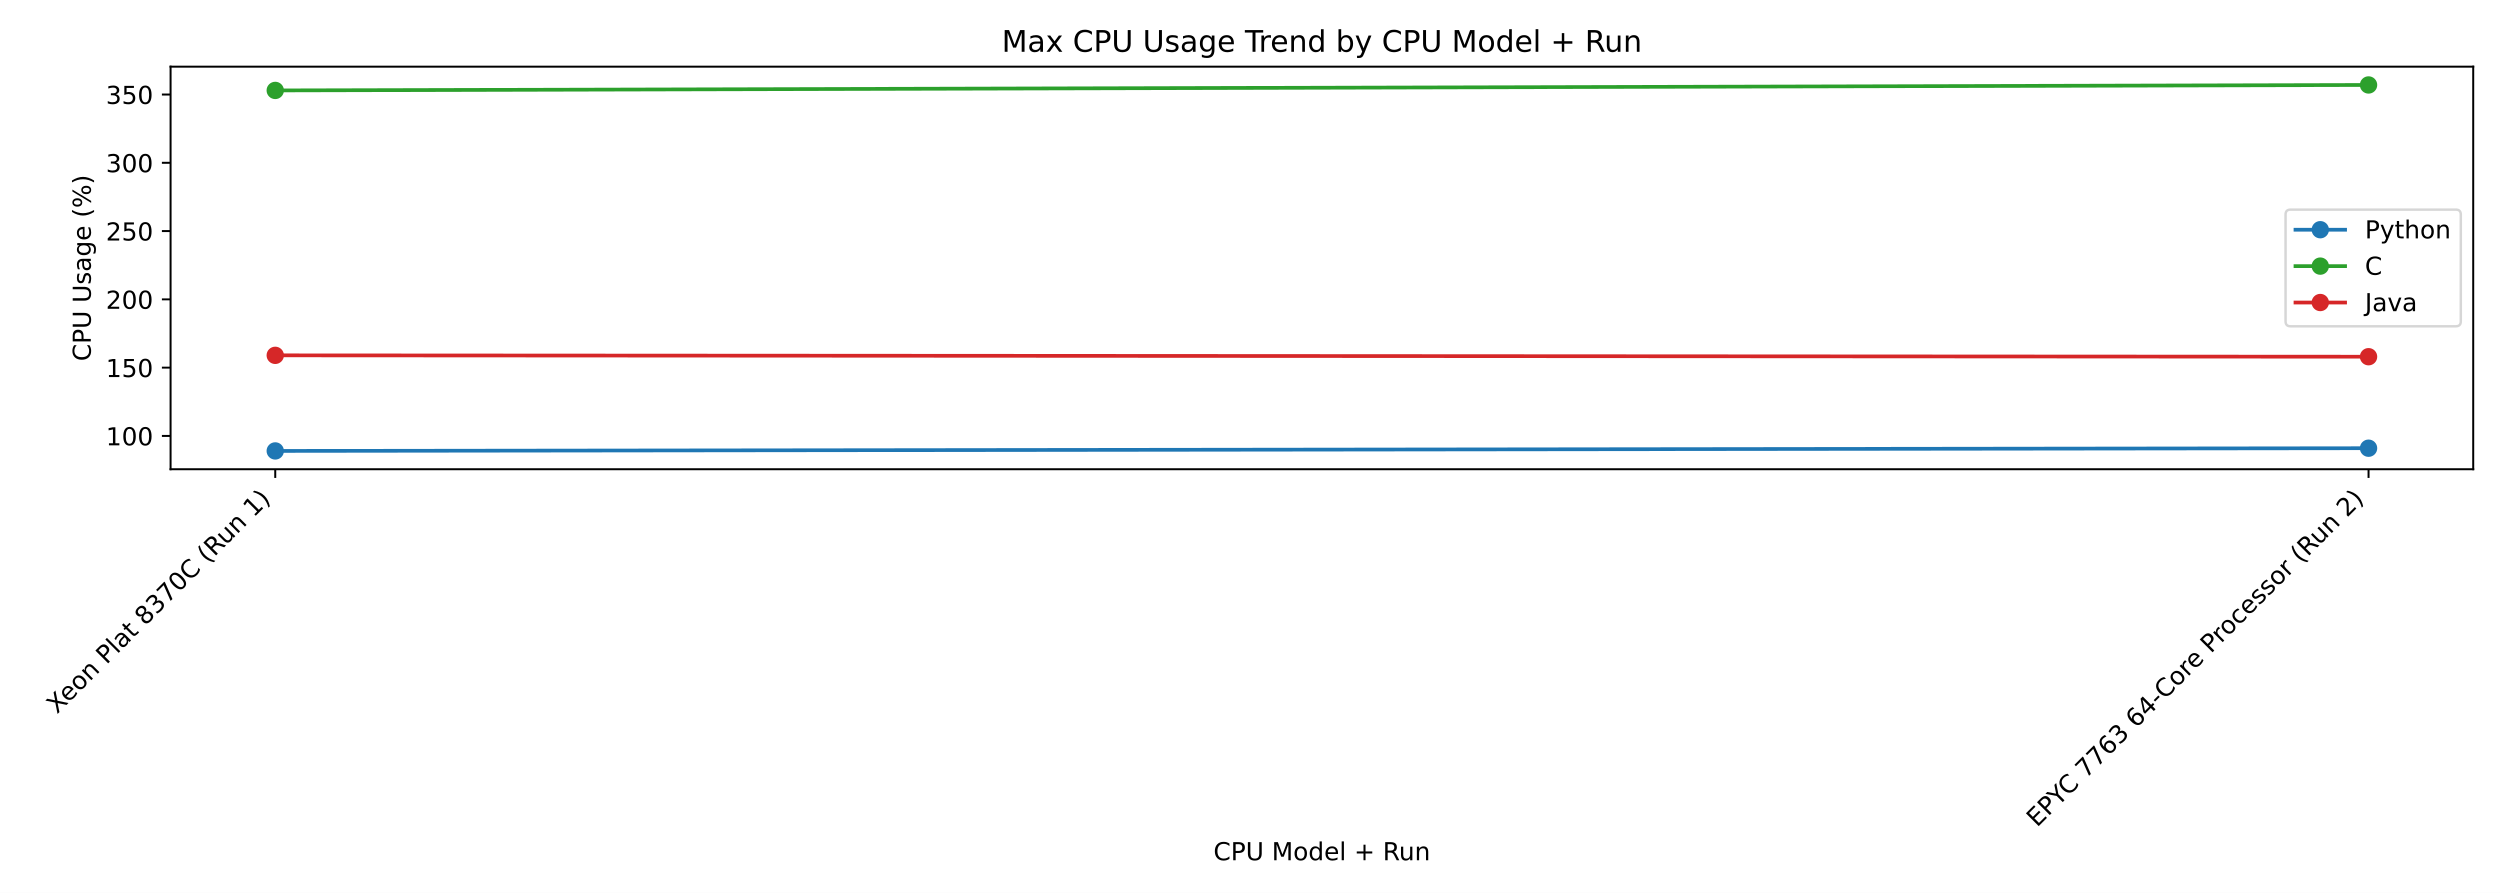
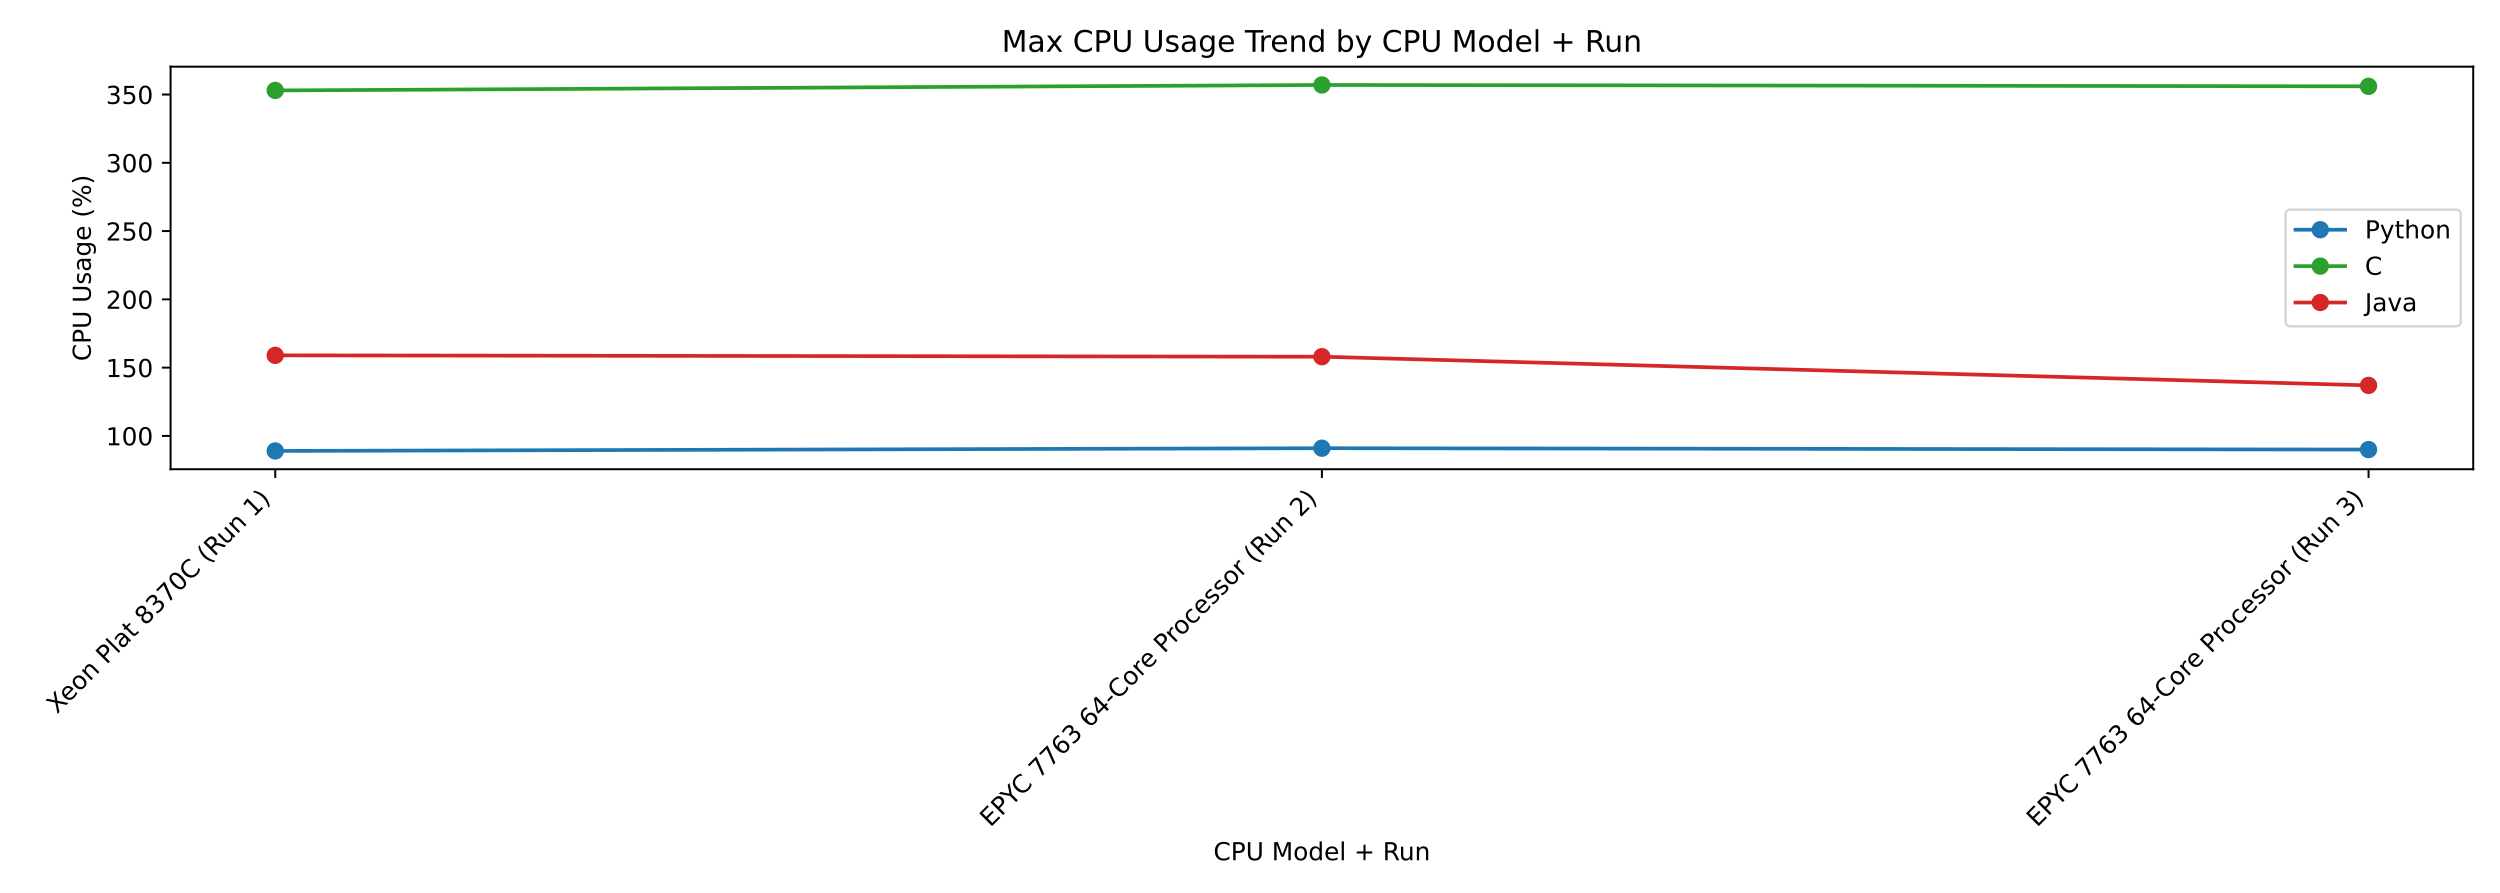
<svg xmlns="http://www.w3.org/2000/svg" xmlns:xlink="http://www.w3.org/1999/xlink" width="1008pt" height="360pt" viewBox="0 0 1008 360" version="1.1">
  <defs>
    <style type="text/css">*{stroke-linejoin: round; stroke-linecap: butt}</style>
  </defs>
  <g id="figure_1">
    <g id="patch_1">
      <path d="M 0 360  L 1008 360  L 1008 0  L 0 0  z " style="fill: #ffffff" />
    </g>
    <g id="axes_1">
      <g id="patch_2">
        <path d="M 68.777 189.195  L 997.2 189.195  L 997.2 26.88  L 68.777 26.88  z " style="fill: #ffffff" />
      </g>
      <g id="matplotlib.axis_1">
        <g id="xtick_1">
          <g id="line2d_1">
            <defs>
-               <path id="mbda99e0b07" d="M 0 0  L 0 3.5  " style="stroke: #000000; stroke-width: 0.8" />
-             </defs>
-             <g>
-               <use xlink:href="#mbda99e0b07" x="110.979" y="189.195" style="stroke: #000000; stroke-width: 0.8" />
+               <path id="mad5c926f5a" d="M 0 0  L 0 3.5  " style="stroke: #000000; stroke-width: 0.8" />
+             </defs>
+             <g>
+               <use xlink:href="#mad5c926f5a" x="110.979" y="189.195" style="stroke: #000000; stroke-width: 0.8" />
            </g>
          </g>
          <g id="text_1">
            <g transform="translate(22.99344 288.0822) rotate(-45) scale(0.1 -0.1)">
              <defs>
                <path id="DejaVuSans-58" d="M 403 4666  L 1081 4666  L 2241 2931  L 3406 4666  L 4084 4666  L 2584 2425  L 4184 0  L 3506 0  L 2194 1984  L 872 0  L 191 0  L 1856 2491  L 403 4666  z " transform="scale(0.015625)" />
                <path id="DejaVuSans-65" d="M 3597 1894  L 3597 1613  L 953 1613  Q 991 1019 1311 708  Q 1631 397 2203 397  Q 2534 397 2845 478  Q 3156 559 3463 722  L 3463 178  Q 3153 47 2828 -22  Q 2503 -91 2169 -91  Q 1331 -91 842 396  Q 353 884 353 1716  Q 353 2575 817 3079  Q 1281 3584 2069 3584  Q 2775 3584 3186 3129  Q 3597 2675 3597 1894  z M 3022 2063  Q 3016 2534 2758 2815  Q 2500 3097 2075 3097  Q 1594 3097 1305 2825  Q 1016 2553 972 2059  L 3022 2063  z " transform="scale(0.015625)" />
                <path id="DejaVuSans-6f" d="M 1959 3097  Q 1497 3097 1228 2736  Q 959 2375 959 1747  Q 959 1119 1226 758  Q 1494 397 1959 397  Q 2419 397 2687 759  Q 2956 1122 2956 1747  Q 2956 2369 2687 2733  Q 2419 3097 1959 3097  z M 1959 3584  Q 2709 3584 3137 3096  Q 3566 2609 3566 1747  Q 3566 888 3137 398  Q 2709 -91 1959 -91  Q 1206 -91 779 398  Q 353 888 353 1747  Q 353 2609 779 3096  Q 1206 3584 1959 3584  z " transform="scale(0.015625)" />
                <path id="DejaVuSans-6e" d="M 3513 2113  L 3513 0  L 2938 0  L 2938 2094  Q 2938 2591 2744 2837  Q 2550 3084 2163 3084  Q 1697 3084 1428 2787  Q 1159 2491 1159 1978  L 1159 0  L 581 0  L 581 3500  L 1159 3500  L 1159 2956  Q 1366 3272 1645 3428  Q 1925 3584 2291 3584  Q 2894 3584 3203 3211  Q 3513 2838 3513 2113  z " transform="scale(0.015625)" />
                <path id="DejaVuSans-20" transform="scale(0.015625)" />
                <path id="DejaVuSans-50" d="M 1259 4147  L 1259 2394  L 2053 2394  Q 2494 2394 2734 2622  Q 2975 2850 2975 3272  Q 2975 3691 2734 3919  Q 2494 4147 2053 4147  L 1259 4147  z M 628 4666  L 2053 4666  Q 2838 4666 3239 4311  Q 3641 3956 3641 3272  Q 3641 2581 3239 2228  Q 2838 1875 2053 1875  L 1259 1875  L 1259 0  L 628 0  L 628 4666  z " transform="scale(0.015625)" />
                <path id="DejaVuSans-6c" d="M 603 4863  L 1178 4863  L 1178 0  L 603 0  L 603 4863  z " transform="scale(0.015625)" />
                <path id="DejaVuSans-61" d="M 2194 1759  Q 1497 1759 1228 1600  Q 959 1441 959 1056  Q 959 750 1161 570  Q 1363 391 1709 391  Q 2188 391 2477 730  Q 2766 1069 2766 1631  L 2766 1759  L 2194 1759  z M 3341 1997  L 3341 0  L 2766 0  L 2766 531  Q 2569 213 2275 61  Q 1981 -91 1556 -91  Q 1019 -91 701 211  Q 384 513 384 1019  Q 384 1609 779 1909  Q 1175 2209 1959 2209  L 2766 2209  L 2766 2266  Q 2766 2663 2505 2880  Q 2244 3097 1772 3097  Q 1472 3097 1187 3025  Q 903 2953 641 2809  L 641 3341  Q 956 3463 1253 3523  Q 1550 3584 1831 3584  Q 2591 3584 2966 3190  Q 3341 2797 3341 1997  z " transform="scale(0.015625)" />
                <path id="DejaVuSans-74" d="M 1172 4494  L 1172 3500  L 2356 3500  L 2356 3053  L 1172 3053  L 1172 1153  Q 1172 725 1289 603  Q 1406 481 1766 481  L 2356 481  L 2356 0  L 1766 0  Q 1100 0 847 248  Q 594 497 594 1153  L 594 3053  L 172 3053  L 172 3500  L 594 3500  L 594 4494  L 1172 4494  z " transform="scale(0.015625)" />
                <path id="DejaVuSans-38" d="M 2034 2216  Q 1584 2216 1326 1975  Q 1069 1734 1069 1313  Q 1069 891 1326 650  Q 1584 409 2034 409  Q 2484 409 2743 651  Q 3003 894 3003 1313  Q 3003 1734 2745 1975  Q 2488 2216 2034 2216  z M 1403 2484  Q 997 2584 770 2862  Q 544 3141 544 3541  Q 544 4100 942 4425  Q 1341 4750 2034 4750  Q 2731 4750 3128 4425  Q 3525 4100 3525 3541  Q 3525 3141 3298 2862  Q 3072 2584 2669 2484  Q 3125 2378 3379 2068  Q 3634 1759 3634 1313  Q 3634 634 3220 271  Q 2806 -91 2034 -91  Q 1263 -91 848 271  Q 434 634 434 1313  Q 434 1759 690 2068  Q 947 2378 1403 2484  z M 1172 3481  Q 1172 3119 1398 2916  Q 1625 2713 2034 2713  Q 2441 2713 2670 2916  Q 2900 3119 2900 3481  Q 2900 3844 2670 4047  Q 2441 4250 2034 4250  Q 1625 4250 1398 4047  Q 1172 3844 1172 3481  z " transform="scale(0.015625)" />
                <path id="DejaVuSans-33" d="M 2597 2516  Q 3050 2419 3304 2112  Q 3559 1806 3559 1356  Q 3559 666 3084 287  Q 2609 -91 1734 -91  Q 1441 -91 1130 -33  Q 819 25 488 141  L 488 750  Q 750 597 1062 519  Q 1375 441 1716 441  Q 2309 441 2620 675  Q 2931 909 2931 1356  Q 2931 1769 2642 2001  Q 2353 2234 1838 2234  L 1294 2234  L 1294 2753  L 1863 2753  Q 2328 2753 2575 2939  Q 2822 3125 2822 3475  Q 2822 3834 2567 4026  Q 2313 4219 1838 4219  Q 1578 4219 1281 4162  Q 984 4106 628 3988  L 628 4550  Q 988 4650 1302 4700  Q 1616 4750 1894 4750  Q 2613 4750 3031 4423  Q 3450 4097 3450 3541  Q 3450 3153 3228 2886  Q 3006 2619 2597 2516  z " transform="scale(0.015625)" />
                <path id="DejaVuSans-37" d="M 525 4666  L 3525 4666  L 3525 4397  L 1831 0  L 1172 0  L 2766 4134  L 525 4134  L 525 4666  z " transform="scale(0.015625)" />
                <path id="DejaVuSans-30" d="M 2034 4250  Q 1547 4250 1301 3770  Q 1056 3291 1056 2328  Q 1056 1369 1301 889  Q 1547 409 2034 409  Q 2525 409 2770 889  Q 3016 1369 3016 2328  Q 3016 3291 2770 3770  Q 2525 4250 2034 4250  z M 2034 4750  Q 2819 4750 3233 4129  Q 3647 3509 3647 2328  Q 3647 1150 3233 529  Q 2819 -91 2034 -91  Q 1250 -91 836 529  Q 422 1150 422 2328  Q 422 3509 836 4129  Q 1250 4750 2034 4750  z " transform="scale(0.015625)" />
                <path id="DejaVuSans-43" d="M 4122 4306  L 4122 3641  Q 3803 3938 3442 4084  Q 3081 4231 2675 4231  Q 1875 4231 1450 3742  Q 1025 3253 1025 2328  Q 1025 1406 1450 917  Q 1875 428 2675 428  Q 3081 428 3442 575  Q 3803 722 4122 1019  L 4122 359  Q 3791 134 3420 21  Q 3050 -91 2638 -91  Q 1578 -91 968 557  Q 359 1206 359 2328  Q 359 3453 968 4101  Q 1578 4750 2638 4750  Q 3056 4750 3426 4639  Q 3797 4528 4122 4306  z " transform="scale(0.015625)" />
                <path id="DejaVuSans-28" d="M 1984 4856  Q 1566 4138 1362 3434  Q 1159 2731 1159 2009  Q 1159 1288 1364 580  Q 1569 -128 1984 -844  L 1484 -844  Q 1016 -109 783 600  Q 550 1309 550 2009  Q 550 2706 781 3412  Q 1013 4119 1484 4856  L 1984 4856  z " transform="scale(0.015625)" />
                <path id="DejaVuSans-52" d="M 2841 2188  Q 3044 2119 3236 1894  Q 3428 1669 3622 1275  L 4263 0  L 3584 0  L 2988 1197  Q 2756 1666 2539 1819  Q 2322 1972 1947 1972  L 1259 1972  L 1259 0  L 628 0  L 628 4666  L 2053 4666  Q 2853 4666 3247 4331  Q 3641 3997 3641 3322  Q 3641 2881 3436 2590  Q 3231 2300 2841 2188  z M 1259 4147  L 1259 2491  L 2053 2491  Q 2509 2491 2742 2702  Q 2975 2913 2975 3322  Q 2975 3731 2742 3939  Q 2509 4147 2053 4147  L 1259 4147  z " transform="scale(0.015625)" />
                <path id="DejaVuSans-75" d="M 544 1381  L 544 3500  L 1119 3500  L 1119 1403  Q 1119 906 1312 657  Q 1506 409 1894 409  Q 2359 409 2629 706  Q 2900 1003 2900 1516  L 2900 3500  L 3475 3500  L 3475 0  L 2900 0  L 2900 538  Q 2691 219 2414 64  Q 2138 -91 1772 -91  Q 1169 -91 856 284  Q 544 659 544 1381  z M 1991 3584  L 1991 3584  z " transform="scale(0.015625)" />
                <path id="DejaVuSans-31" d="M 794 531  L 1825 531  L 1825 4091  L 703 3866  L 703 4441  L 1819 4666  L 2450 4666  L 2450 531  L 3481 531  L 3481 0  L 794 0  L 794 531  z " transform="scale(0.015625)" />
                <path id="DejaVuSans-29" d="M 513 4856  L 1013 4856  Q 1481 4119 1714 3412  Q 1947 2706 1947 2009  Q 1947 1309 1714 600  Q 1481 -109 1013 -844  L 513 -844  Q 928 -128 1133 580  Q 1338 1288 1338 2009  Q 1338 2731 1133 3434  Q 928 4138 513 4856  z " transform="scale(0.015625)" />
              </defs>
              <use xlink:href="#DejaVuSans-58" />
              <use xlink:href="#DejaVuSans-65" transform="translate(64.00586 0)" />
              <use xlink:href="#DejaVuSans-6f" transform="translate(125.5293 0)" />
              <use xlink:href="#DejaVuSans-6e" transform="translate(186.7109 0)" />
              <use xlink:href="#DejaVuSans-20" transform="translate(250.0898 0)" />
              <use xlink:href="#DejaVuSans-50" transform="translate(281.877 0)" />
              <use xlink:href="#DejaVuSans-6c" transform="translate(342.1797 0)" />
              <use xlink:href="#DejaVuSans-61" transform="translate(369.9629 0)" />
              <use xlink:href="#DejaVuSans-74" transform="translate(431.2422 0)" />
              <use xlink:href="#DejaVuSans-20" transform="translate(470.4512 0)" />
              <use xlink:href="#DejaVuSans-38" transform="translate(502.2383 0)" />
              <use xlink:href="#DejaVuSans-33" transform="translate(565.8613 0)" />
              <use xlink:href="#DejaVuSans-37" transform="translate(629.4844 0)" />
              <use xlink:href="#DejaVuSans-30" transform="translate(693.1074 0)" />
              <use xlink:href="#DejaVuSans-43" transform="translate(756.7305 0)" />
              <use xlink:href="#DejaVuSans-20" transform="translate(826.5547 0)" />
              <use xlink:href="#DejaVuSans-28" transform="translate(858.3418 0)" />
              <use xlink:href="#DejaVuSans-52" transform="translate(897.3555 0)" />
              <use xlink:href="#DejaVuSans-75" transform="translate(962.3379 0)" />
              <use xlink:href="#DejaVuSans-6e" transform="translate(1025.717 0)" />
              <use xlink:href="#DejaVuSans-20" transform="translate(1089.096 0)" />
              <use xlink:href="#DejaVuSans-31" transform="translate(1120.883 0)" />
              <use xlink:href="#DejaVuSans-29" transform="translate(1184.506 0)" />
            </g>
          </g>
        </g>
        <g id="xtick_2">
          <g id="line2d_2">
            <g>
-               <use xlink:href="#mbda99e0b07" x="954.999" y="189.195" style="stroke: #000000; stroke-width: 0.8" />
+               <use xlink:href="#mad5c926f5a" x="532.989" y="189.195" style="stroke: #000000; stroke-width: 0.8" />
            </g>
          </g>
          <g id="text_2">
-             <g transform="translate(821.316 333.78) rotate(-45) scale(0.1 -0.1)">
+             <g transform="translate(399.3058 333.78) rotate(-45) scale(0.1 -0.1)">
              <defs>
                <path id="DejaVuSans-45" d="M 628 4666  L 3578 4666  L 3578 4134  L 1259 4134  L 1259 2753  L 3481 2753  L 3481 2222  L 1259 2222  L 1259 531  L 3634 531  L 3634 0  L 628 0  L 628 4666  z " transform="scale(0.015625)" />
                <path id="DejaVuSans-59" d="M -13 4666  L 666 4666  L 1959 2747  L 3244 4666  L 3922 4666  L 2272 2222  L 2272 0  L 1638 0  L 1638 2222  L -13 4666  z " transform="scale(0.015625)" />
                <path id="DejaVuSans-36" d="M 2113 2584  Q 1688 2584 1439 2293  Q 1191 2003 1191 1497  Q 1191 994 1439 701  Q 1688 409 2113 409  Q 2538 409 2786 701  Q 3034 994 3034 1497  Q 3034 2003 2786 2293  Q 2538 2584 2113 2584  z M 3366 4563  L 3366 3988  Q 3128 4100 2886 4159  Q 2644 4219 2406 4219  Q 1781 4219 1451 3797  Q 1122 3375 1075 2522  Q 1259 2794 1537 2939  Q 1816 3084 2150 3084  Q 2853 3084 3261 2657  Q 3669 2231 3669 1497  Q 3669 778 3244 343  Q 2819 -91 2113 -91  Q 1303 -91 875 529  Q 447 1150 447 2328  Q 447 3434 972 4092  Q 1497 4750 2381 4750  Q 2619 4750 2861 4703  Q 3103 4656 3366 4563  z " transform="scale(0.015625)" />
                <path id="DejaVuSans-34" d="M 2419 4116  L 825 1625  L 2419 1625  L 2419 4116  z M 2253 4666  L 3047 4666  L 3047 1625  L 3713 1625  L 3713 1100  L 3047 1100  L 3047 0  L 2419 0  L 2419 1100  L 313 1100  L 313 1709  L 2253 4666  z " transform="scale(0.015625)" />
                <path id="DejaVuSans-2d" d="M 313 2009  L 1997 2009  L 1997 1497  L 313 1497  L 313 2009  z " transform="scale(0.015625)" />
                <path id="DejaVuSans-72" d="M 2631 2963  Q 2534 3019 2420 3045  Q 2306 3072 2169 3072  Q 1681 3072 1420 2755  Q 1159 2438 1159 1844  L 1159 0  L 581 0  L 581 3500  L 1159 3500  L 1159 2956  Q 1341 3275 1631 3429  Q 1922 3584 2338 3584  Q 2397 3584 2469 3576  Q 2541 3569 2628 3553  L 2631 2963  z " transform="scale(0.015625)" />
                <path id="DejaVuSans-63" d="M 3122 3366  L 3122 2828  Q 2878 2963 2633 3030  Q 2388 3097 2138 3097  Q 1578 3097 1268 2742  Q 959 2388 959 1747  Q 959 1106 1268 751  Q 1578 397 2138 397  Q 2388 397 2633 464  Q 2878 531 3122 666  L 3122 134  Q 2881 22 2623 -34  Q 2366 -91 2075 -91  Q 1284 -91 818 406  Q 353 903 353 1747  Q 353 2603 823 3093  Q 1294 3584 2113 3584  Q 2378 3584 2631 3529  Q 2884 3475 3122 3366  z " transform="scale(0.015625)" />
                <path id="DejaVuSans-73" d="M 2834 3397  L 2834 2853  Q 2591 2978 2328 3040  Q 2066 3103 1784 3103  Q 1356 3103 1142 2972  Q 928 2841 928 2578  Q 928 2378 1081 2264  Q 1234 2150 1697 2047  L 1894 2003  Q 2506 1872 2764 1633  Q 3022 1394 3022 966  Q 3022 478 2636 193  Q 2250 -91 1575 -91  Q 1294 -91 989 -36  Q 684 19 347 128  L 347 722  Q 666 556 975 473  Q 1284 391 1588 391  Q 1994 391 2212 530  Q 2431 669 2431 922  Q 2431 1156 2273 1281  Q 2116 1406 1581 1522  L 1381 1569  Q 847 1681 609 1914  Q 372 2147 372 2553  Q 372 3047 722 3315  Q 1072 3584 1716 3584  Q 2034 3584 2315 3537  Q 2597 3491 2834 3397  z " transform="scale(0.015625)" />
                <path id="DejaVuSans-32" d="M 1228 531  L 3431 531  L 3431 0  L 469 0  L 469 531  Q 828 903 1448 1529  Q 2069 2156 2228 2338  Q 2531 2678 2651 2914  Q 2772 3150 2772 3378  Q 2772 3750 2511 3984  Q 2250 4219 1831 4219  Q 1534 4219 1204 4116  Q 875 4013 500 3803  L 500 4441  Q 881 4594 1212 4672  Q 1544 4750 1819 4750  Q 2544 4750 2975 4387  Q 3406 4025 3406 3419  Q 3406 3131 3298 2873  Q 3191 2616 2906 2266  Q 2828 2175 2409 1742  Q 1991 1309 1228 531  z " transform="scale(0.015625)" />
              </defs>
              <use xlink:href="#DejaVuSans-45" />
              <use xlink:href="#DejaVuSans-50" transform="translate(63.18359 0)" />
              <use xlink:href="#DejaVuSans-59" transform="translate(121.2363 0)" />
              <use xlink:href="#DejaVuSans-43" transform="translate(176.8203 0)" />
              <use xlink:href="#DejaVuSans-20" transform="translate(246.6445 0)" />
              <use xlink:href="#DejaVuSans-37" transform="translate(278.4316 0)" />
              <use xlink:href="#DejaVuSans-37" transform="translate(342.0547 0)" />
              <use xlink:href="#DejaVuSans-36" transform="translate(405.6777 0)" />
              <use xlink:href="#DejaVuSans-33" transform="translate(469.3008 0)" />
              <use xlink:href="#DejaVuSans-20" transform="translate(532.9238 0)" />
              <use xlink:href="#DejaVuSans-36" transform="translate(564.7109 0)" />
              <use xlink:href="#DejaVuSans-34" transform="translate(628.334 0)" />
              <use xlink:href="#DejaVuSans-2d" transform="translate(691.957 0)" />
              <use xlink:href="#DejaVuSans-43" transform="translate(728.041 0)" />
              <use xlink:href="#DejaVuSans-6f" transform="translate(797.8652 0)" />
              <use xlink:href="#DejaVuSans-72" transform="translate(859.0469 0)" />
              <use xlink:href="#DejaVuSans-65" transform="translate(897.9102 0)" />
              <use xlink:href="#DejaVuSans-20" transform="translate(959.4336 0)" />
              <use xlink:href="#DejaVuSans-50" transform="translate(991.2207 0)" />
              <use xlink:href="#DejaVuSans-72" transform="translate(1049.773 0)" />
              <use xlink:href="#DejaVuSans-6f" transform="translate(1088.637 0)" />
              <use xlink:href="#DejaVuSans-63" transform="translate(1149.818 0)" />
              <use xlink:href="#DejaVuSans-65" transform="translate(1204.799 0)" />
              <use xlink:href="#DejaVuSans-73" transform="translate(1266.322 0)" />
              <use xlink:href="#DejaVuSans-73" transform="translate(1318.422 0)" />
              <use xlink:href="#DejaVuSans-6f" transform="translate(1370.521 0)" />
              <use xlink:href="#DejaVuSans-72" transform="translate(1431.703 0)" />
              <use xlink:href="#DejaVuSans-20" transform="translate(1472.816 0)" />
              <use xlink:href="#DejaVuSans-28" transform="translate(1504.604 0)" />
              <use xlink:href="#DejaVuSans-52" transform="translate(1543.617 0)" />
              <use xlink:href="#DejaVuSans-75" transform="translate(1608.6 0)" />
              <use xlink:href="#DejaVuSans-6e" transform="translate(1671.979 0)" />
              <use xlink:href="#DejaVuSans-20" transform="translate(1735.357 0)" />
              <use xlink:href="#DejaVuSans-32" transform="translate(1767.145 0)" />
              <use xlink:href="#DejaVuSans-29" transform="translate(1830.768 0)" />
            </g>
          </g>
        </g>
-         <g id="text_3">
+         <g id="xtick_3">
+           <g id="line2d_3">
+             <g>
+               <use xlink:href="#mad5c926f5a" x="954.999" y="189.195" style="stroke: #000000; stroke-width: 0.8" />
+             </g>
+           </g>
+           <g id="text_3">
+             <g transform="translate(821.316 333.78) rotate(-45) scale(0.1 -0.1)">
+               <use xlink:href="#DejaVuSans-45" />
+               <use xlink:href="#DejaVuSans-50" transform="translate(63.18359 0)" />
+               <use xlink:href="#DejaVuSans-59" transform="translate(121.2363 0)" />
+               <use xlink:href="#DejaVuSans-43" transform="translate(176.8203 0)" />
+               <use xlink:href="#DejaVuSans-20" transform="translate(246.6445 0)" />
+               <use xlink:href="#DejaVuSans-37" transform="translate(278.4316 0)" />
+               <use xlink:href="#DejaVuSans-37" transform="translate(342.0547 0)" />
+               <use xlink:href="#DejaVuSans-36" transform="translate(405.6777 0)" />
+               <use xlink:href="#DejaVuSans-33" transform="translate(469.3008 0)" />
+               <use xlink:href="#DejaVuSans-20" transform="translate(532.9238 0)" />
+               <use xlink:href="#DejaVuSans-36" transform="translate(564.7109 0)" />
+               <use xlink:href="#DejaVuSans-34" transform="translate(628.334 0)" />
+               <use xlink:href="#DejaVuSans-2d" transform="translate(691.957 0)" />
+               <use xlink:href="#DejaVuSans-43" transform="translate(728.041 0)" />
+               <use xlink:href="#DejaVuSans-6f" transform="translate(797.8652 0)" />
+               <use xlink:href="#DejaVuSans-72" transform="translate(859.0469 0)" />
+               <use xlink:href="#DejaVuSans-65" transform="translate(897.9102 0)" />
+               <use xlink:href="#DejaVuSans-20" transform="translate(959.4336 0)" />
+               <use xlink:href="#DejaVuSans-50" transform="translate(991.2207 0)" />
+               <use xlink:href="#DejaVuSans-72" transform="translate(1049.773 0)" />
+               <use xlink:href="#DejaVuSans-6f" transform="translate(1088.637 0)" />
+               <use xlink:href="#DejaVuSans-63" transform="translate(1149.818 0)" />
+               <use xlink:href="#DejaVuSans-65" transform="translate(1204.799 0)" />
+               <use xlink:href="#DejaVuSans-73" transform="translate(1266.322 0)" />
+               <use xlink:href="#DejaVuSans-73" transform="translate(1318.422 0)" />
+               <use xlink:href="#DejaVuSans-6f" transform="translate(1370.521 0)" />
+               <use xlink:href="#DejaVuSans-72" transform="translate(1431.703 0)" />
+               <use xlink:href="#DejaVuSans-20" transform="translate(1472.816 0)" />
+               <use xlink:href="#DejaVuSans-28" transform="translate(1504.604 0)" />
+               <use xlink:href="#DejaVuSans-52" transform="translate(1543.617 0)" />
+               <use xlink:href="#DejaVuSans-75" transform="translate(1608.6 0)" />
+               <use xlink:href="#DejaVuSans-6e" transform="translate(1671.979 0)" />
+               <use xlink:href="#DejaVuSans-20" transform="translate(1735.357 0)" />
+               <use xlink:href="#DejaVuSans-33" transform="translate(1767.145 0)" />
+               <use xlink:href="#DejaVuSans-29" transform="translate(1830.768 0)" />
+             </g>
+           </g>
+         </g>
+         <g id="text_4">
          <g transform="translate(489.2661 346.849) scale(0.1 -0.1)">
            <defs>
              <path id="DejaVuSans-55" d="M 556 4666  L 1191 4666  L 1191 1831  Q 1191 1081 1462 751  Q 1734 422 2344 422  Q 2950 422 3222 751  Q 3494 1081 3494 1831  L 3494 4666  L 4128 4666  L 4128 1753  Q 4128 841 3676 375  Q 3225 -91 2344 -91  Q 1459 -91 1007 375  Q 556 841 556 1753  L 556 4666  z " transform="scale(0.015625)" />
              <path id="DejaVuSans-4d" d="M 628 4666  L 1569 4666  L 2759 1491  L 3956 4666  L 4897 4666  L 4897 0  L 4281 0  L 4281 4097  L 3078 897  L 2444 897  L 1241 4097  L 1241 0  L 628 0  L 628 4666  z " transform="scale(0.015625)" />
              <path id="DejaVuSans-64" d="M 2906 2969  L 2906 4863  L 3481 4863  L 3481 0  L 2906 0  L 2906 525  Q 2725 213 2448 61  Q 2172 -91 1784 -91  Q 1150 -91 751 415  Q 353 922 353 1747  Q 353 2572 751 3078  Q 1150 3584 1784 3584  Q 2172 3584 2448 3432  Q 2725 3281 2906 2969  z M 947 1747  Q 947 1113 1208 752  Q 1469 391 1925 391  Q 2381 391 2643 752  Q 2906 1113 2906 1747  Q 2906 2381 2643 2742  Q 2381 3103 1925 3103  Q 1469 3103 1208 2742  Q 947 2381 947 1747  z " transform="scale(0.015625)" />
              <path id="DejaVuSans-2b" d="M 2944 4013  L 2944 2272  L 4684 2272  L 4684 1741  L 2944 1741  L 2944 0  L 2419 0  L 2419 1741  L 678 1741  L 678 2272  L 2419 2272  L 2419 4013  L 2944 4013  z " transform="scale(0.015625)" />
            </defs>
            <use xlink:href="#DejaVuSans-43" />
            <use xlink:href="#DejaVuSans-50" transform="translate(69.82422 0)" />
            <use xlink:href="#DejaVuSans-55" transform="translate(130.127 0)" />
            <use xlink:href="#DejaVuSans-20" transform="translate(203.3203 0)" />
            <use xlink:href="#DejaVuSans-4d" transform="translate(235.1074 0)" />
            <use xlink:href="#DejaVuSans-6f" transform="translate(321.3867 0)" />
            <use xlink:href="#DejaVuSans-64" transform="translate(382.5684 0)" />
            <use xlink:href="#DejaVuSans-65" transform="translate(446.0449 0)" />
            <use xlink:href="#DejaVuSans-6c" transform="translate(507.5684 0)" />
            <use xlink:href="#DejaVuSans-20" transform="translate(535.3516 0)" />
            <use xlink:href="#DejaVuSans-2b" transform="translate(567.1387 0)" />
            <use xlink:href="#DejaVuSans-20" transform="translate(650.9277 0)" />
            <use xlink:href="#DejaVuSans-52" transform="translate(682.7148 0)" />
            <use xlink:href="#DejaVuSans-75" transform="translate(747.6973 0)" />
            <use xlink:href="#DejaVuSans-6e" transform="translate(811.0762 0)" />
          </g>
        </g>
      </g>
      <g id="matplotlib.axis_2">
        <g id="ytick_1">
-           <g id="line2d_3">
-             <defs>
-               <path id="md6028736d0" d="M 0 0  L -3.5 0  " style="stroke: #000000; stroke-width: 0.8" />
-             </defs>
-             <g>
-               <use xlink:href="#md6028736d0" x="68.777" y="175.76" style="stroke: #000000; stroke-width: 0.8" />
-             </g>
-           </g>
-           <g id="text_4">
+           <g id="line2d_4">
+             <defs>
+               <path id="md2abf095ba" d="M 0 0  L -3.5 0  " style="stroke: #000000; stroke-width: 0.8" />
+             </defs>
+             <g>
+               <use xlink:href="#md2abf095ba" x="68.777" y="175.76" style="stroke: #000000; stroke-width: 0.8" />
+             </g>
+           </g>
+           <g id="text_5">
            <g transform="translate(42.69 179.5595) scale(0.1 -0.1)">
              <use xlink:href="#DejaVuSans-31" />
              <use xlink:href="#DejaVuSans-30" transform="translate(63.62305 0)" />
              <use xlink:href="#DejaVuSans-30" transform="translate(127.2461 0)" />
            </g>
          </g>
        </g>
        <g id="ytick_2">
-           <g id="line2d_4">
-             <g>
-               <use xlink:href="#md6028736d0" x="68.777" y="148.231" style="stroke: #000000; stroke-width: 0.8" />
-             </g>
-           </g>
-           <g id="text_5">
+           <g id="line2d_5">
+             <g>
+               <use xlink:href="#md2abf095ba" x="68.777" y="148.231" style="stroke: #000000; stroke-width: 0.8" />
+             </g>
+           </g>
+           <g id="text_6">
            <g transform="translate(42.69 152.0299) scale(0.1 -0.1)">
              <defs>
                <path id="DejaVuSans-35" d="M 691 4666  L 3169 4666  L 3169 4134  L 1269 4134  L 1269 2991  Q 1406 3038 1543 3061  Q 1681 3084 1819 3084  Q 2600 3084 3056 2656  Q 3513 2228 3513 1497  Q 3513 744 3044 326  Q 2575 -91 1722 -91  Q 1428 -91 1123 -41  Q 819 9 494 109  L 494 744  Q 775 591 1075 516  Q 1375 441 1709 441  Q 2250 441 2565 725  Q 2881 1009 2881 1497  Q 2881 1984 2565 2268  Q 2250 2553 1709 2553  Q 1456 2553 1204 2497  Q 953 2441 691 2322  L 691 4666  z " transform="scale(0.015625)" />
              </defs>
              <use xlink:href="#DejaVuSans-31" />
              <use xlink:href="#DejaVuSans-35" transform="translate(63.62305 0)" />
              <use xlink:href="#DejaVuSans-30" transform="translate(127.2461 0)" />
            </g>
          </g>
        </g>
        <g id="ytick_3">
-           <g id="line2d_5">
-             <g>
-               <use xlink:href="#md6028736d0" x="68.777" y="120.701" style="stroke: #000000; stroke-width: 0.8" />
-             </g>
-           </g>
-           <g id="text_6">
+           <g id="line2d_6">
+             <g>
+               <use xlink:href="#md2abf095ba" x="68.777" y="120.701" style="stroke: #000000; stroke-width: 0.8" />
+             </g>
+           </g>
+           <g id="text_7">
            <g transform="translate(42.69 124.5002) scale(0.1 -0.1)">
              <use xlink:href="#DejaVuSans-32" />
              <use xlink:href="#DejaVuSans-30" transform="translate(63.62305 0)" />
              <use xlink:href="#DejaVuSans-30" transform="translate(127.2461 0)" />
            </g>
          </g>
        </g>
        <g id="ytick_4">
-           <g id="line2d_6">
-             <g>
-               <use xlink:href="#md6028736d0" x="68.777" y="93.171" style="stroke: #000000; stroke-width: 0.8" />
-             </g>
-           </g>
-           <g id="text_7">
+           <g id="line2d_7">
+             <g>
+               <use xlink:href="#md2abf095ba" x="68.777" y="93.171" style="stroke: #000000; stroke-width: 0.8" />
+             </g>
+           </g>
+           <g id="text_8">
            <g transform="translate(42.69 96.97058) scale(0.1 -0.1)">
              <use xlink:href="#DejaVuSans-32" />
              <use xlink:href="#DejaVuSans-35" transform="translate(63.62305 0)" />
              <use xlink:href="#DejaVuSans-30" transform="translate(127.2461 0)" />
            </g>
          </g>
        </g>
        <g id="ytick_5">
-           <g id="line2d_7">
-             <g>
-               <use xlink:href="#md6028736d0" x="68.777" y="65.642" style="stroke: #000000; stroke-width: 0.8" />
-             </g>
-           </g>
-           <g id="text_8">
+           <g id="line2d_8">
+             <g>
+               <use xlink:href="#md2abf095ba" x="68.777" y="65.642" style="stroke: #000000; stroke-width: 0.8" />
+             </g>
+           </g>
+           <g id="text_9">
            <g transform="translate(42.69 69.44094) scale(0.1 -0.1)">
              <use xlink:href="#DejaVuSans-33" />
              <use xlink:href="#DejaVuSans-30" transform="translate(63.62305 0)" />
              <use xlink:href="#DejaVuSans-30" transform="translate(127.2461 0)" />
            </g>
          </g>
        </g>
        <g id="ytick_6">
-           <g id="line2d_8">
-             <g>
-               <use xlink:href="#md6028736d0" x="68.777" y="38.112" style="stroke: #000000; stroke-width: 0.8" />
-             </g>
-           </g>
-           <g id="text_9">
+           <g id="line2d_9">
+             <g>
+               <use xlink:href="#md2abf095ba" x="68.777" y="38.112" style="stroke: #000000; stroke-width: 0.8" />
+             </g>
+           </g>
+           <g id="text_10">
            <g transform="translate(42.69 41.91131) scale(0.1 -0.1)">
              <use xlink:href="#DejaVuSans-33" />
              <use xlink:href="#DejaVuSans-35" transform="translate(63.62305 0)" />
              <use xlink:href="#DejaVuSans-30" transform="translate(127.2461 0)" />
            </g>
          </g>
        </g>
-         <g id="text_10">
+         <g id="text_11">
          <g transform="translate(36.61031 145.6124) rotate(-90) scale(0.1 -0.1)">
            <defs>
              <path id="DejaVuSans-67" d="M 2906 1791  Q 2906 2416 2648 2759  Q 2391 3103 1925 3103  Q 1463 3103 1205 2759  Q 947 2416 947 1791  Q 947 1169 1205 825  Q 1463 481 1925 481  Q 2391 481 2648 825  Q 2906 1169 2906 1791  z M 3481 434  Q 3481 -459 3084 -895  Q 2688 -1331 1869 -1331  Q 1566 -1331 1297 -1286  Q 1028 -1241 775 -1147  L 775 -588  Q 1028 -725 1275 -790  Q 1522 -856 1778 -856  Q 2344 -856 2625 -561  Q 2906 -266 2906 331  L 2906 616  Q 2728 306 2450 153  Q 2172 0 1784 0  Q 1141 0 747 490  Q 353 981 353 1791  Q 353 2603 747 3093  Q 1141 3584 1784 3584  Q 2172 3584 2450 3431  Q 2728 3278 2906 2969  L 2906 3500  L 3481 3500  L 3481 434  z " transform="scale(0.015625)" />
              <path id="DejaVuSans-25" d="M 4653 2053  Q 4381 2053 4226 1822  Q 4072 1591 4072 1178  Q 4072 772 4226 539  Q 4381 306 4653 306  Q 4919 306 5073 539  Q 5228 772 5228 1178  Q 5228 1588 5073 1820  Q 4919 2053 4653 2053  z M 4653 2450  Q 5147 2450 5437 2106  Q 5728 1763 5728 1178  Q 5728 594 5436 251  Q 5144 -91 4653 -91  Q 4153 -91 3862 251  Q 3572 594 3572 1178  Q 3572 1766 3864 2108  Q 4156 2450 4653 2450  z M 1428 4353  Q 1159 4353 1004 4120  Q 850 3888 850 3481  Q 850 3069 1003 2837  Q 1156 2606 1428 2606  Q 1700 2606 1854 2837  Q 2009 3069 2009 3481  Q 2009 3884 1853 4118  Q 1697 4353 1428 4353  z M 4250 4750  L 4750 4750  L 1831 -91  L 1331 -91  L 4250 4750  z M 1428 4750  Q 1922 4750 2215 4408  Q 2509 4066 2509 3481  Q 2509 2891 2217 2550  Q 1925 2209 1428 2209  Q 931 2209 642 2551  Q 353 2894 353 3481  Q 353 4063 643 4406  Q 934 4750 1428 4750  z " transform="scale(0.015625)" />
            </defs>
            <use xlink:href="#DejaVuSans-43" />
            <use xlink:href="#DejaVuSans-50" transform="translate(69.82422 0)" />
            <use xlink:href="#DejaVuSans-55" transform="translate(130.127 0)" />
            <use xlink:href="#DejaVuSans-20" transform="translate(203.3203 0)" />
            <use xlink:href="#DejaVuSans-55" transform="translate(235.1074 0)" />
            <use xlink:href="#DejaVuSans-73" transform="translate(308.3008 0)" />
            <use xlink:href="#DejaVuSans-61" transform="translate(360.4004 0)" />
            <use xlink:href="#DejaVuSans-67" transform="translate(421.6797 0)" />
            <use xlink:href="#DejaVuSans-65" transform="translate(485.1562 0)" />
            <use xlink:href="#DejaVuSans-20" transform="translate(546.6797 0)" />
            <use xlink:href="#DejaVuSans-28" transform="translate(578.4668 0)" />
            <use xlink:href="#DejaVuSans-25" transform="translate(617.4805 0)" />
            <use xlink:href="#DejaVuSans-29" transform="translate(712.5 0)" />
          </g>
        </g>
      </g>
-       <g id="line2d_9">
-         <path d="M 110.979 181.817  L 954.999 180.716  " clip-path="url(#pe6ed737dff)" style="fill: none; stroke: #1f77b4; stroke-width: 1.5; stroke-linecap: square" />
+       <g id="line2d_10">
+         <path d="M 110.979 181.817  L 532.989 180.716  L 954.999 181.266  " clip-path="url(#p7223ecadc0)" style="fill: none; stroke: #1f77b4; stroke-width: 1.5; stroke-linecap: square" />
        <defs>
-           <path id="ma9ddbadbde" d="M 0 3  C 0.796 3 1.559 2.684 2.121 2.121  C 2.684 1.559 3 0.796 3 0  C 3 -0.796 2.684 -1.559 2.121 -2.121  C 1.559 -2.684 0.796 -3 0 -3  C -0.796 -3 -1.559 -2.684 -2.121 -2.121  C -2.684 -1.559 -3 -0.796 -3 0  C -3 0.796 -2.684 1.559 -2.121 2.121  C -1.559 2.684 -0.796 3 0 3  z " style="stroke: #1f77b4" />
+           <path id="m6c6770df9d" d="M 0 3  C 0.796 3 1.559 2.684 2.121 2.121  C 2.684 1.559 3 0.796 3 0  C 3 -0.796 2.684 -1.559 2.121 -2.121  C 1.559 -2.684 0.796 -3 0 -3  C -0.796 -3 -1.559 -2.684 -2.121 -2.121  C -2.684 -1.559 -3 -0.796 -3 0  C -3 0.796 -2.684 1.559 -2.121 2.121  C -1.559 2.684 -0.796 3 0 3  z " style="stroke: #1f77b4" />
        </defs>
-         <g clip-path="url(#pe6ed737dff)">
-           <use xlink:href="#ma9ddbadbde" x="110.979" y="181.817" style="fill: #1f77b4; stroke: #1f77b4" />
-           <use xlink:href="#ma9ddbadbde" x="954.999" y="180.716" style="fill: #1f77b4; stroke: #1f77b4" />
-         </g>
-       </g>
-       <g id="line2d_10">
-         <path d="M 110.979 36.46  L 954.999 34.258  " clip-path="url(#pe6ed737dff)" style="fill: none; stroke: #2ca02c; stroke-width: 1.5; stroke-linecap: square" />
+         <g clip-path="url(#p7223ecadc0)">
+           <use xlink:href="#m6c6770df9d" x="110.979" y="181.817" style="fill: #1f77b4; stroke: #1f77b4" />
+           <use xlink:href="#m6c6770df9d" x="532.989" y="180.716" style="fill: #1f77b4; stroke: #1f77b4" />
+           <use xlink:href="#m6c6770df9d" x="954.999" y="181.266" style="fill: #1f77b4; stroke: #1f77b4" />
+         </g>
+       </g>
+       <g id="line2d_11">
+         <path d="M 110.979 36.46  L 532.989 34.258  L 954.999 34.809  " clip-path="url(#p7223ecadc0)" style="fill: none; stroke: #2ca02c; stroke-width: 1.5; stroke-linecap: square" />
        <defs>
-           <path id="m754c43a3e9" d="M 0 3  C 0.796 3 1.559 2.684 2.121 2.121  C 2.684 1.559 3 0.796 3 0  C 3 -0.796 2.684 -1.559 2.121 -2.121  C 1.559 -2.684 0.796 -3 0 -3  C -0.796 -3 -1.559 -2.684 -2.121 -2.121  C -2.684 -1.559 -3 -0.796 -3 0  C -3 0.796 -2.684 1.559 -2.121 2.121  C -1.559 2.684 -0.796 3 0 3  z " style="stroke: #2ca02c" />
+           <path id="m1f6c44ed15" d="M 0 3  C 0.796 3 1.559 2.684 2.121 2.121  C 2.684 1.559 3 0.796 3 0  C 3 -0.796 2.684 -1.559 2.121 -2.121  C 1.559 -2.684 0.796 -3 0 -3  C -0.796 -3 -1.559 -2.684 -2.121 -2.121  C -2.684 -1.559 -3 -0.796 -3 0  C -3 0.796 -2.684 1.559 -2.121 2.121  C -1.559 2.684 -0.796 3 0 3  z " style="stroke: #2ca02c" />
        </defs>
-         <g clip-path="url(#pe6ed737dff)">
-           <use xlink:href="#m754c43a3e9" x="110.979" y="36.46" style="fill: #2ca02c; stroke: #2ca02c" />
-           <use xlink:href="#m754c43a3e9" x="954.999" y="34.258" style="fill: #2ca02c; stroke: #2ca02c" />
-         </g>
-       </g>
-       <g id="line2d_11">
-         <path d="M 110.979 143.275  L 954.999 143.826  " clip-path="url(#pe6ed737dff)" style="fill: none; stroke: #d62728; stroke-width: 1.5; stroke-linecap: square" />
+         <g clip-path="url(#p7223ecadc0)">
+           <use xlink:href="#m1f6c44ed15" x="110.979" y="36.46" style="fill: #2ca02c; stroke: #2ca02c" />
+           <use xlink:href="#m1f6c44ed15" x="532.989" y="34.258" style="fill: #2ca02c; stroke: #2ca02c" />
+           <use xlink:href="#m1f6c44ed15" x="954.999" y="34.809" style="fill: #2ca02c; stroke: #2ca02c" />
+         </g>
+       </g>
+       <g id="line2d_12">
+         <path d="M 110.979 143.275  L 532.989 143.826  L 954.999 155.388  " clip-path="url(#p7223ecadc0)" style="fill: none; stroke: #d62728; stroke-width: 1.5; stroke-linecap: square" />
        <defs>
-           <path id="m025f86d800" d="M 0 3  C 0.796 3 1.559 2.684 2.121 2.121  C 2.684 1.559 3 0.796 3 0  C 3 -0.796 2.684 -1.559 2.121 -2.121  C 1.559 -2.684 0.796 -3 0 -3  C -0.796 -3 -1.559 -2.684 -2.121 -2.121  C -2.684 -1.559 -3 -0.796 -3 0  C -3 0.796 -2.684 1.559 -2.121 2.121  C -1.559 2.684 -0.796 3 0 3  z " style="stroke: #d62728" />
+           <path id="m8cc958f2a2" d="M 0 3  C 0.796 3 1.559 2.684 2.121 2.121  C 2.684 1.559 3 0.796 3 0  C 3 -0.796 2.684 -1.559 2.121 -2.121  C 1.559 -2.684 0.796 -3 0 -3  C -0.796 -3 -1.559 -2.684 -2.121 -2.121  C -2.684 -1.559 -3 -0.796 -3 0  C -3 0.796 -2.684 1.559 -2.121 2.121  C -1.559 2.684 -0.796 3 0 3  z " style="stroke: #d62728" />
        </defs>
-         <g clip-path="url(#pe6ed737dff)">
-           <use xlink:href="#m025f86d800" x="110.979" y="143.275" style="fill: #d62728; stroke: #d62728" />
-           <use xlink:href="#m025f86d800" x="954.999" y="143.826" style="fill: #d62728; stroke: #d62728" />
+         <g clip-path="url(#p7223ecadc0)">
+           <use xlink:href="#m8cc958f2a2" x="110.979" y="143.275" style="fill: #d62728; stroke: #d62728" />
+           <use xlink:href="#m8cc958f2a2" x="532.989" y="143.826" style="fill: #d62728; stroke: #d62728" />
+           <use xlink:href="#m8cc958f2a2" x="954.999" y="155.388" style="fill: #d62728; stroke: #d62728" />
        </g>
      </g>
      <g id="patch_3">
        <path d="M 68.777 189.195  L 68.777 26.88  " style="fill: none; stroke: #000000; stroke-width: 0.8; stroke-linejoin: miter; stroke-linecap: square" />
      </g>
      <g id="patch_4">
        <path d="M 997.2 189.195  L 997.2 26.88  " style="fill: none; stroke: #000000; stroke-width: 0.8; stroke-linejoin: miter; stroke-linecap: square" />
      </g>
      <g id="patch_5">
        <path d="M 68.777 189.195  L 997.2 189.195  " style="fill: none; stroke: #000000; stroke-width: 0.8; stroke-linejoin: miter; stroke-linecap: square" />
      </g>
      <g id="patch_6">
        <path d="M 68.777 26.88  L 997.2 26.88  " style="fill: none; stroke: #000000; stroke-width: 0.8; stroke-linejoin: miter; stroke-linecap: square" />
      </g>
-       <g id="text_11">
+       <g id="text_12">
        <g transform="translate(403.9137 20.88) scale(0.12 -0.12)">
          <defs>
            <path id="DejaVuSans-78" d="M 3513 3500  L 2247 1797  L 3578 0  L 2900 0  L 1881 1375  L 863 0  L 184 0  L 1544 1831  L 300 3500  L 978 3500  L 1906 2253  L 2834 3500  L 3513 3500  z " transform="scale(0.015625)" />
            <path id="DejaVuSans-54" d="M -19 4666  L 3928 4666  L 3928 4134  L 2272 4134  L 2272 0  L 1638 0  L 1638 4134  L -19 4134  L -19 4666  z " transform="scale(0.015625)" />
            <path id="DejaVuSans-62" d="M 3116 1747  Q 3116 2381 2855 2742  Q 2594 3103 2138 3103  Q 1681 3103 1420 2742  Q 1159 2381 1159 1747  Q 1159 1113 1420 752  Q 1681 391 2138 391  Q 2594 391 2855 752  Q 3116 1113 3116 1747  z M 1159 2969  Q 1341 3281 1617 3432  Q 1894 3584 2278 3584  Q 2916 3584 3314 3078  Q 3713 2572 3713 1747  Q 3713 922 3314 415  Q 2916 -91 2278 -91  Q 1894 -91 1617 61  Q 1341 213 1159 525  L 1159 0  L 581 0  L 581 4863  L 1159 4863  L 1159 2969  z " transform="scale(0.015625)" />
            <path id="DejaVuSans-79" d="M 2059 -325  Q 1816 -950 1584 -1140  Q 1353 -1331 966 -1331  L 506 -1331  L 506 -850  L 844 -850  Q 1081 -850 1212 -737  Q 1344 -625 1503 -206  L 1606 56  L 191 3500  L 800 3500  L 1894 763  L 2988 3500  L 3597 3500  L 2059 -325  z " transform="scale(0.015625)" />
          </defs>
          <use xlink:href="#DejaVuSans-4d" />
          <use xlink:href="#DejaVuSans-61" transform="translate(86.2793 0)" />
          <use xlink:href="#DejaVuSans-78" transform="translate(147.5586 0)" />
          <use xlink:href="#DejaVuSans-20" transform="translate(206.7383 0)" />
          <use xlink:href="#DejaVuSans-43" transform="translate(238.5254 0)" />
          <use xlink:href="#DejaVuSans-50" transform="translate(308.3496 0)" />
          <use xlink:href="#DejaVuSans-55" transform="translate(368.6523 0)" />
          <use xlink:href="#DejaVuSans-20" transform="translate(441.8457 0)" />
          <use xlink:href="#DejaVuSans-55" transform="translate(473.6328 0)" />
          <use xlink:href="#DejaVuSans-73" transform="translate(546.8262 0)" />
          <use xlink:href="#DejaVuSans-61" transform="translate(598.9258 0)" />
          <use xlink:href="#DejaVuSans-67" transform="translate(660.2051 0)" />
          <use xlink:href="#DejaVuSans-65" transform="translate(723.6816 0)" />
          <use xlink:href="#DejaVuSans-20" transform="translate(785.2051 0)" />
          <use xlink:href="#DejaVuSans-54" transform="translate(816.9922 0)" />
          <use xlink:href="#DejaVuSans-72" transform="translate(863.3262 0)" />
          <use xlink:href="#DejaVuSans-65" transform="translate(902.1895 0)" />
          <use xlink:href="#DejaVuSans-6e" transform="translate(963.7129 0)" />
          <use xlink:href="#DejaVuSans-64" transform="translate(1027.092 0)" />
          <use xlink:href="#DejaVuSans-20" transform="translate(1090.568 0)" />
          <use xlink:href="#DejaVuSans-62" transform="translate(1122.355 0)" />
          <use xlink:href="#DejaVuSans-79" transform="translate(1185.832 0)" />
          <use xlink:href="#DejaVuSans-20" transform="translate(1245.012 0)" />
          <use xlink:href="#DejaVuSans-43" transform="translate(1276.799 0)" />
          <use xlink:href="#DejaVuSans-50" transform="translate(1346.623 0)" />
          <use xlink:href="#DejaVuSans-55" transform="translate(1406.926 0)" />
          <use xlink:href="#DejaVuSans-20" transform="translate(1480.119 0)" />
          <use xlink:href="#DejaVuSans-4d" transform="translate(1511.906 0)" />
          <use xlink:href="#DejaVuSans-6f" transform="translate(1598.186 0)" />
          <use xlink:href="#DejaVuSans-64" transform="translate(1659.367 0)" />
          <use xlink:href="#DejaVuSans-65" transform="translate(1722.844 0)" />
          <use xlink:href="#DejaVuSans-6c" transform="translate(1784.367 0)" />
          <use xlink:href="#DejaVuSans-20" transform="translate(1812.15 0)" />
          <use xlink:href="#DejaVuSans-2b" transform="translate(1843.938 0)" />
          <use xlink:href="#DejaVuSans-20" transform="translate(1927.727 0)" />
          <use xlink:href="#DejaVuSans-52" transform="translate(1959.514 0)" />
          <use xlink:href="#DejaVuSans-75" transform="translate(2024.496 0)" />
          <use xlink:href="#DejaVuSans-6e" transform="translate(2087.875 0)" />
        </g>
      </g>
      <g id="legend_1">
        <g id="patch_7">
          <path d="M 923.538 131.555  L 990.2 131.555  Q 992.2 131.555 992.2 129.555  L 992.2 86.52  Q 992.2 84.52 990.2 84.52  L 923.538 84.52  Q 921.538 84.52 921.538 86.52  L 921.538 129.555  Q 921.538 131.555 923.538 131.555  z " style="fill: #ffffff; opacity: 0.8; stroke: #cccccc; stroke-linejoin: miter" />
        </g>
-         <g id="line2d_12">
+         <g id="line2d_13">
          <path d="M 925.538 92.619  L 935.538 92.619  L 945.538 92.619  " style="fill: none; stroke: #1f77b4; stroke-width: 1.5; stroke-linecap: square" />
          <g>
-             <use xlink:href="#ma9ddbadbde" x="935.538" y="92.619" style="fill: #1f77b4; stroke: #1f77b4" />
-           </g>
-         </g>
-         <g id="text_12">
+             <use xlink:href="#m6c6770df9d" x="935.538" y="92.619" style="fill: #1f77b4; stroke: #1f77b4" />
+           </g>
+         </g>
+         <g id="text_13">
          <g transform="translate(953.5375 96.11862) scale(0.1 -0.1)">
            <defs>
              <path id="DejaVuSans-68" d="M 3513 2113  L 3513 0  L 2938 0  L 2938 2094  Q 2938 2591 2744 2837  Q 2550 3084 2163 3084  Q 1697 3084 1428 2787  Q 1159 2491 1159 1978  L 1159 0  L 581 0  L 581 4863  L 1159 4863  L 1159 2956  Q 1366 3272 1645 3428  Q 1925 3584 2291 3584  Q 2894 3584 3203 3211  Q 3513 2838 3513 2113  z " transform="scale(0.015625)" />
            </defs>
            <use xlink:href="#DejaVuSans-50" />
            <use xlink:href="#DejaVuSans-79" transform="translate(60.30273 0)" />
            <use xlink:href="#DejaVuSans-74" transform="translate(119.4824 0)" />
            <use xlink:href="#DejaVuSans-68" transform="translate(158.6914 0)" />
            <use xlink:href="#DejaVuSans-6f" transform="translate(222.0703 0)" />
            <use xlink:href="#DejaVuSans-6e" transform="translate(283.252 0)" />
          </g>
        </g>
-         <g id="line2d_13">
+         <g id="line2d_14">
          <path d="M 925.538 107.297  L 935.538 107.297  L 945.538 107.297  " style="fill: none; stroke: #2ca02c; stroke-width: 1.5; stroke-linecap: square" />
          <g>
-             <use xlink:href="#m754c43a3e9" x="935.538" y="107.297" style="fill: #2ca02c; stroke: #2ca02c" />
-           </g>
-         </g>
-         <g id="text_13">
+             <use xlink:href="#m1f6c44ed15" x="935.538" y="107.297" style="fill: #2ca02c; stroke: #2ca02c" />
+           </g>
+         </g>
+         <g id="text_14">
          <g transform="translate(953.5375 110.7967) scale(0.1 -0.1)">
            <use xlink:href="#DejaVuSans-43" />
          </g>
        </g>
-         <g id="line2d_14">
+         <g id="line2d_15">
          <path d="M 925.538 121.975  L 935.538 121.975  L 945.538 121.975  " style="fill: none; stroke: #d62728; stroke-width: 1.5; stroke-linecap: square" />
          <g>
-             <use xlink:href="#m025f86d800" x="935.538" y="121.975" style="fill: #d62728; stroke: #d62728" />
-           </g>
-         </g>
-         <g id="text_14">
+             <use xlink:href="#m8cc958f2a2" x="935.538" y="121.975" style="fill: #d62728; stroke: #d62728" />
+           </g>
+         </g>
+         <g id="text_15">
          <g transform="translate(953.5375 125.4749) scale(0.1 -0.1)">
            <defs>
              <path id="DejaVuSans-4a" d="M 628 4666  L 1259 4666  L 1259 325  Q 1259 -519 939 -900  Q 619 -1281 -91 -1281  L -331 -1281  L -331 -750  L -134 -750  Q 284 -750 456 -515  Q 628 -281 628 325  L 628 4666  z " transform="scale(0.015625)" />
              <path id="DejaVuSans-76" d="M 191 3500  L 800 3500  L 1894 563  L 2988 3500  L 3597 3500  L 2284 0  L 1503 0  L 191 3500  z " transform="scale(0.015625)" />
            </defs>
            <use xlink:href="#DejaVuSans-4a" />
            <use xlink:href="#DejaVuSans-61" transform="translate(29.49219 0)" />
            <use xlink:href="#DejaVuSans-76" transform="translate(90.77148 0)" />
            <use xlink:href="#DejaVuSans-61" transform="translate(149.9512 0)" />
          </g>
        </g>
      </g>
    </g>
  </g>
  <defs>
-     <clipPath id="pe6ed737dff">
+     <clipPath id="p7223ecadc0">
      <rect x="68.777" y="26.88" width="928.423" height="162.315" />
    </clipPath>
  </defs>
</svg>
